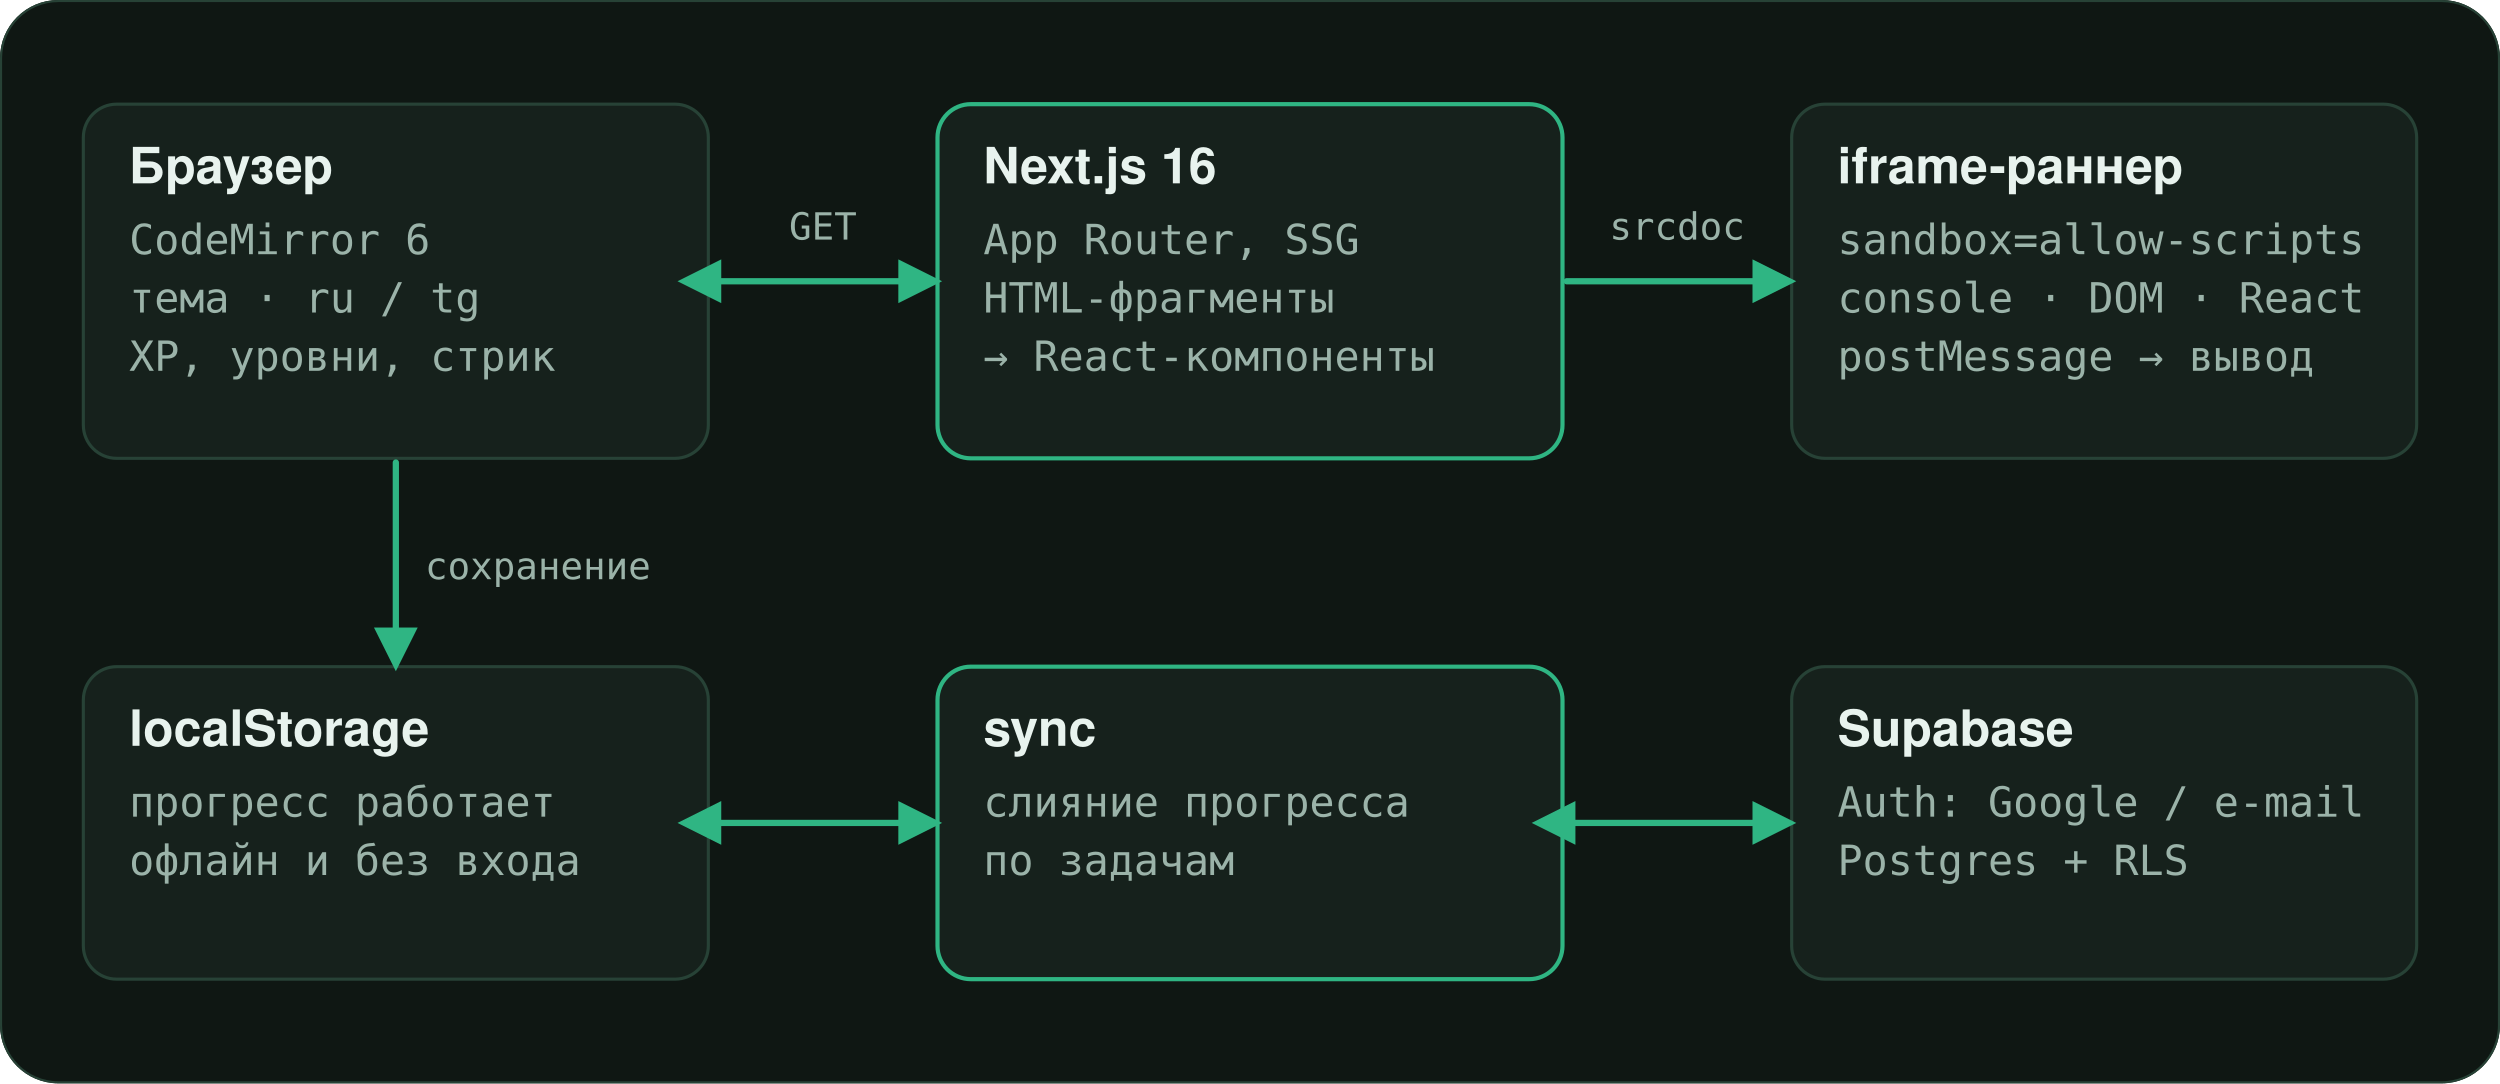
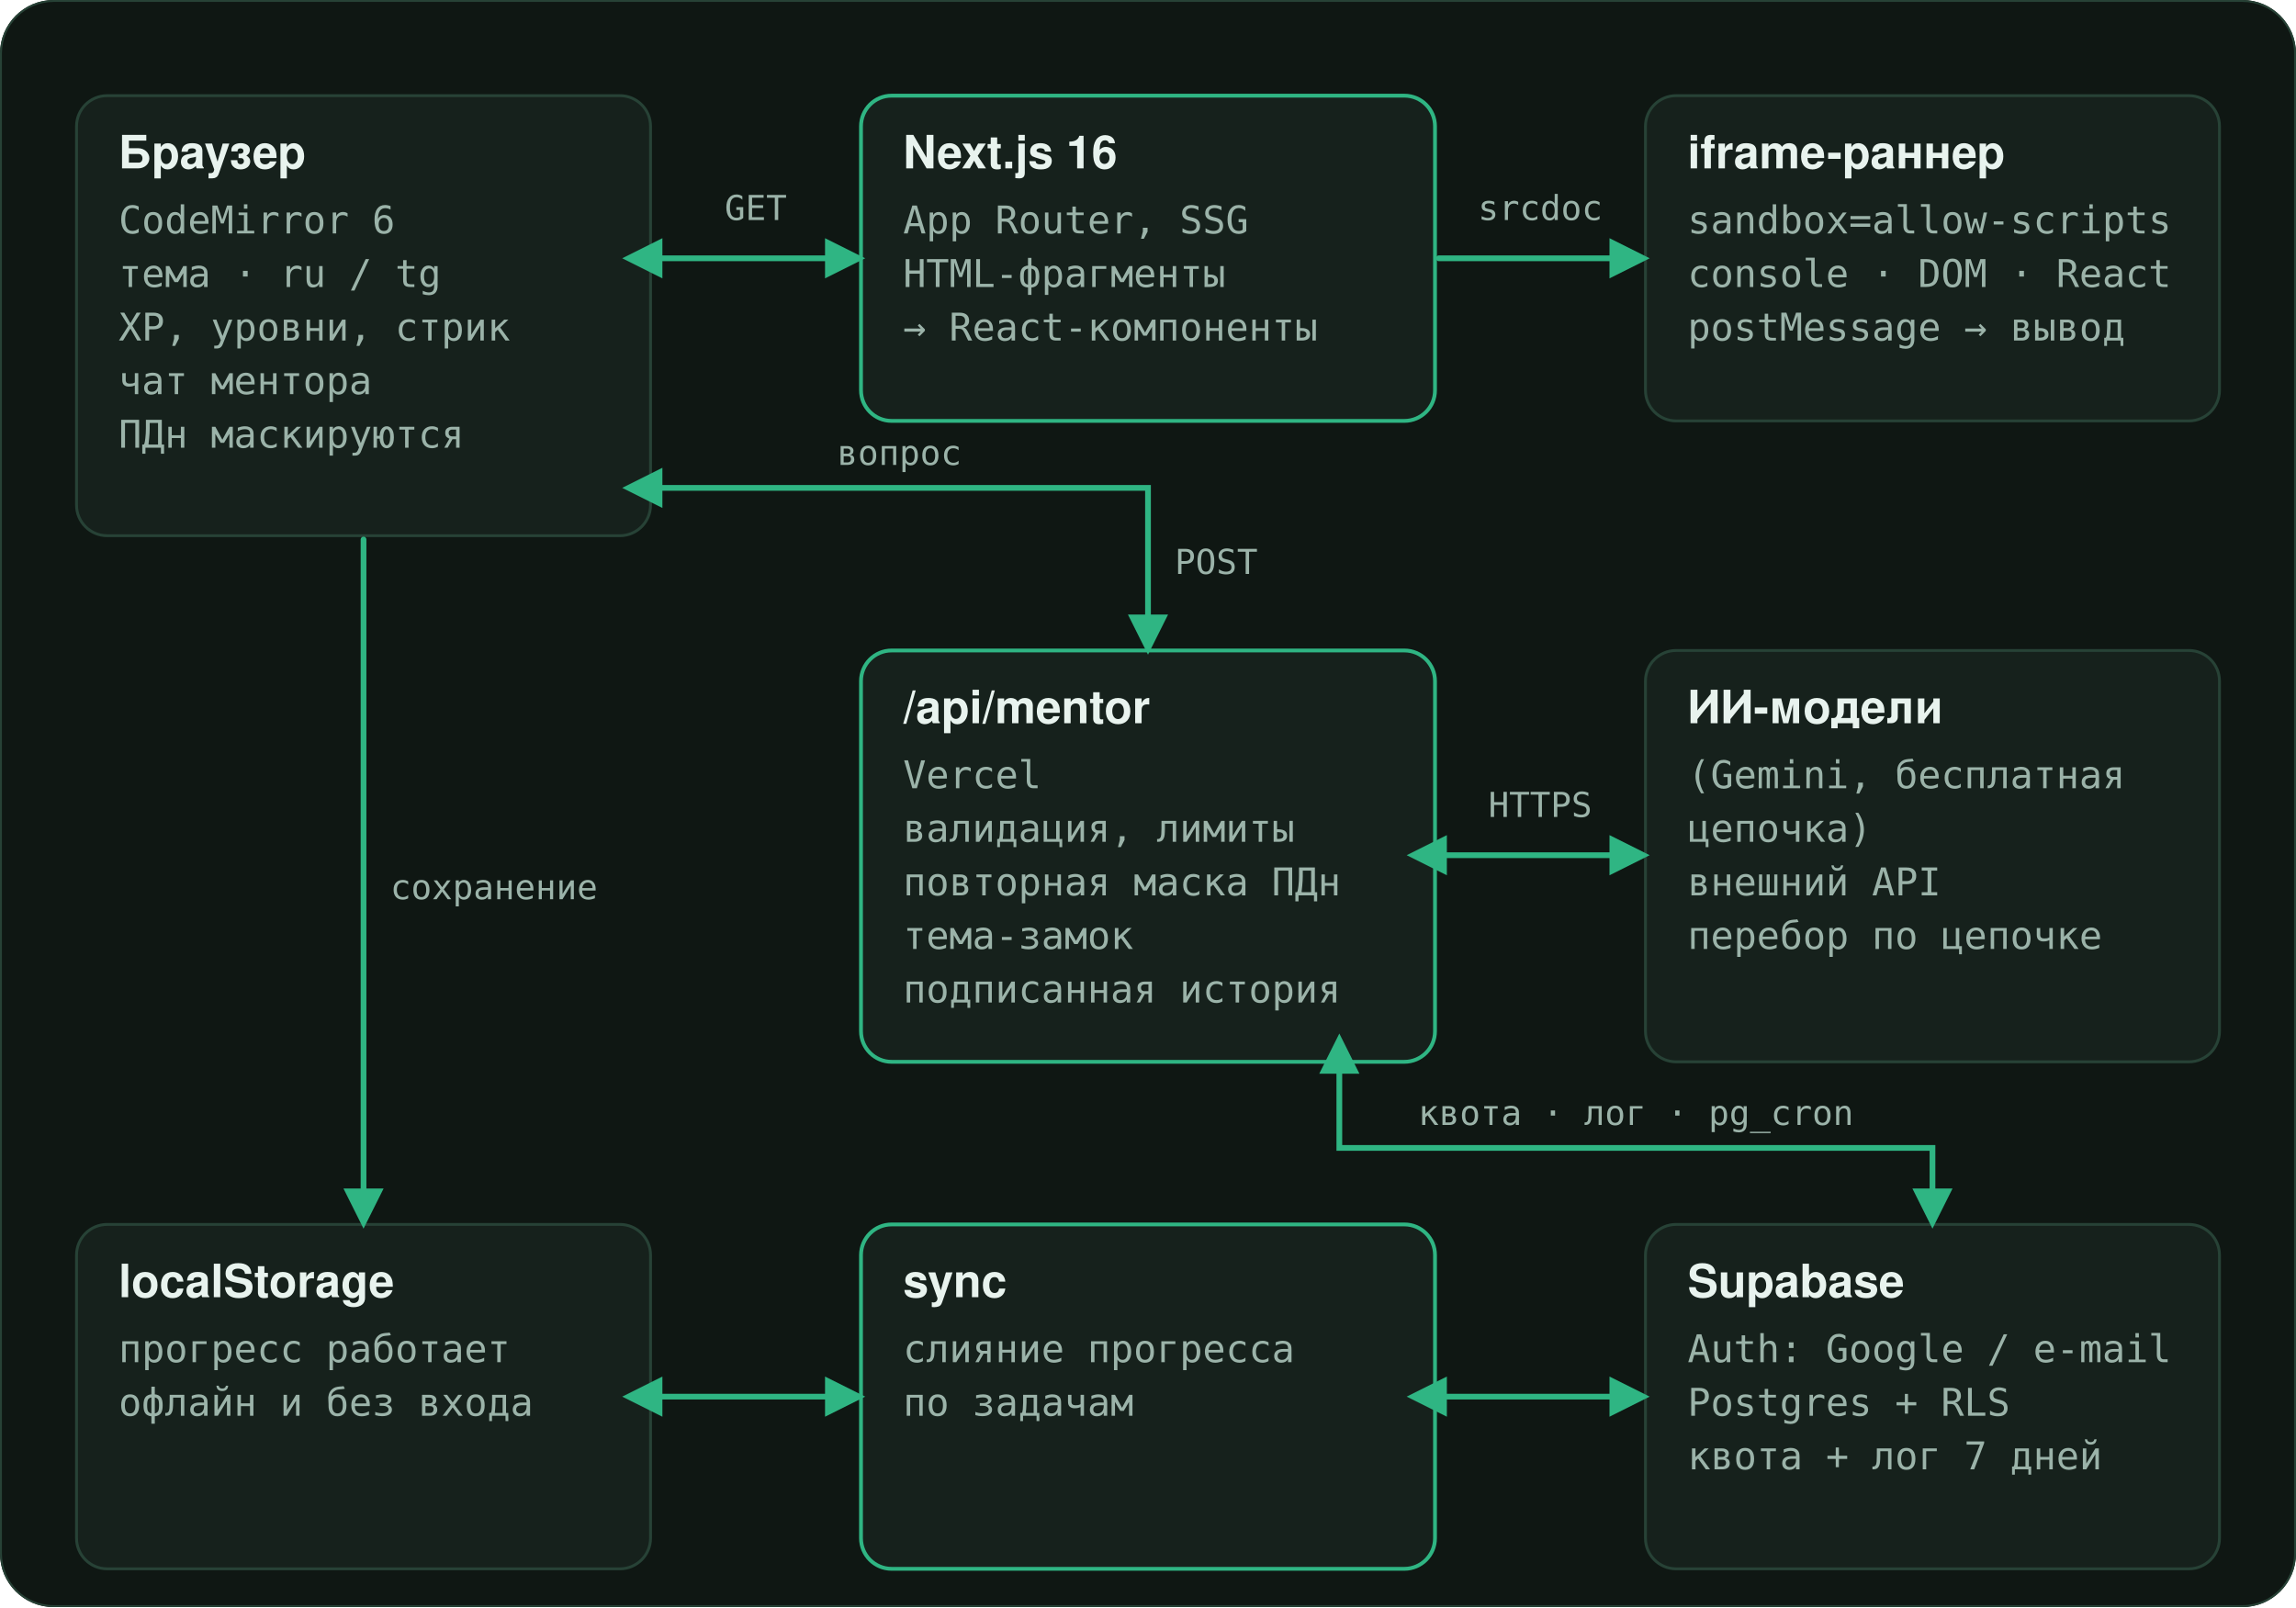
- <svg xmlns="http://www.w3.org/2000/svg" viewBox="0 0 1200 520" width="1200" height="520" role="img" aria-labelledby="t d">
+ <svg xmlns="http://www.w3.org/2000/svg" viewBox="0 0 1200 840" width="1200" height="840" role="img" aria-labelledby="t d">
  <defs>
    <marker id="ah" viewBox="0 0 10 10" refX="8" refY="5" markerWidth="7" markerHeight="7" orient="auto">
      <path d="M0 0 L10 5 L0 10 z" fill="#2fb583" />
    </marker>
    <marker id="ahs" viewBox="0 0 10 10" refX="2" refY="5" markerWidth="7" markerHeight="7" orient="auto-start-reverse">
      <path d="M0 0 L10 5 L0 10 z" fill="#2fb583" />
    </marker>
  </defs>
-   <rect width="1200" height="520" rx="28" fill="#0f1713" />
-   <rect x="0.5" y="0.5" width="1199" height="519" rx="27.5" fill="none" stroke="#274236" />
-   <rect x="40" y="50" width="300" height="170" rx="16" fill="#16211c" stroke="#274236" stroke-width="1.5" />
+   <rect width="1200" height="840" rx="28" fill="#0f1713" />
+   <rect x="0.5" y="0.5" width="1199" height="839" rx="27.5" fill="none" stroke="#274236" />
+   <rect x="40" y="50" width="300" height="230" rx="16" fill="#16211c" stroke="#274236" stroke-width="1.5" />
  <text x="62" y="88" font-family="Manrope, 'Segoe UI', -apple-system, system-ui, Helvetica, Arial, sans-serif" font-weight="800" font-size="24" fill="#e8f3ee">Браузер</text>
  <text x="62" y="122" font-family="'JetBrains Mono', ui-monospace, SFMono-Regular, Menlo, Consolas, monospace" font-size="20" fill="#9bb3a9">CodeMirror 6</text>
  <text x="62" y="150" font-family="'JetBrains Mono', ui-monospace, SFMono-Regular, Menlo, Consolas, monospace" font-size="20" fill="#9bb3a9">тема · ru / tg</text>
  <text x="62" y="178" font-family="'JetBrains Mono', ui-monospace, SFMono-Regular, Menlo, Consolas, monospace" font-size="20" fill="#9bb3a9">XP, уровни, стрик</text>
+   <text x="62" y="206" font-family="'JetBrains Mono', ui-monospace, SFMono-Regular, Menlo, Consolas, monospace" font-size="20" fill="#9bb3a9">чат ментора</text>
+   <text x="62" y="234" font-family="'JetBrains Mono', ui-monospace, SFMono-Regular, Menlo, Consolas, monospace" font-size="20" fill="#9bb3a9">ПДн маскируются</text>
  <rect x="450" y="50" width="300" height="170" rx="16" fill="#16211c" stroke="#2fb583" stroke-width="2" />
  <text x="472" y="88" font-family="Manrope, 'Segoe UI', -apple-system, system-ui, Helvetica, Arial, sans-serif" font-weight="800" font-size="24" fill="#e8f3ee">Next.js 16</text>
  <text x="472" y="122" font-family="'JetBrains Mono', ui-monospace, SFMono-Regular, Menlo, Consolas, monospace" font-size="20" fill="#9bb3a9">App Router, SSG</text>
  <text x="472" y="150" font-family="'JetBrains Mono', ui-monospace, SFMono-Regular, Menlo, Consolas, monospace" font-size="20" fill="#9bb3a9">HTML-фрагменты</text>
  <text x="472" y="178" font-family="'JetBrains Mono', ui-monospace, SFMono-Regular, Menlo, Consolas, monospace" font-size="20" fill="#9bb3a9">→ React-компоненты</text>
  <rect x="860" y="50" width="300" height="170" rx="16" fill="#16211c" stroke="#274236" stroke-width="1.5" />
  <text x="882" y="88" font-family="Manrope, 'Segoe UI', -apple-system, system-ui, Helvetica, Arial, sans-serif" font-weight="800" font-size="24" fill="#e8f3ee">iframe-раннер</text>
  <text x="882" y="122" font-family="'JetBrains Mono', ui-monospace, SFMono-Regular, Menlo, Consolas, monospace" font-size="20" fill="#9bb3a9">sandbox=allow-scripts</text>
  <text x="882" y="150" font-family="'JetBrains Mono', ui-monospace, SFMono-Regular, Menlo, Consolas, monospace" font-size="20" fill="#9bb3a9">console · DOM · React</text>
  <text x="882" y="178" font-family="'JetBrains Mono', ui-monospace, SFMono-Regular, Menlo, Consolas, monospace" font-size="20" fill="#9bb3a9">postMessage → вывод</text>
-   <path d="M342 135 L448 135" stroke="#2fb583" stroke-width="3" stroke-linecap="round" marker-end="url(#ah)" marker-start="url(#ahs)" />
-   <path d="M752 135 L858 135" stroke="#2fb583" stroke-width="3" stroke-linecap="round" marker-end="url(#ah)" />
+   <path d="M342 135 L448 135" stroke="#2fb583" stroke-width="3" stroke-linecap="round" fill="none" marker-end="url(#ah)" marker-start="url(#ahs)" />
+   <path d="M752 135 L858 135" stroke="#2fb583" stroke-width="3" stroke-linecap="round" fill="none" marker-end="url(#ah)" />
  <text x="395" y="115" text-anchor="middle" font-family="'JetBrains Mono', ui-monospace, SFMono-Regular, Menlo, Consolas, monospace" font-size="18" fill="#9bb3a9">GET</text>
  <text x="805" y="115" text-anchor="middle" font-family="'JetBrains Mono', ui-monospace, SFMono-Regular, Menlo, Consolas, monospace" font-size="18" fill="#9bb3a9">srcdoc</text>
-   <rect x="40" y="320" width="300" height="150" rx="16" fill="#16211c" stroke="#274236" stroke-width="1.5" />
-   <text x="62" y="358" font-family="Manrope, 'Segoe UI', -apple-system, system-ui, Helvetica, Arial, sans-serif" font-weight="800" font-size="24" fill="#e8f3ee">localStorage</text>
-   <text x="62" y="392" font-family="'JetBrains Mono', ui-monospace, SFMono-Regular, Menlo, Consolas, monospace" font-size="20" fill="#9bb3a9">прогресс работает</text>
-   <text x="62" y="420" font-family="'JetBrains Mono', ui-monospace, SFMono-Regular, Menlo, Consolas, monospace" font-size="20" fill="#9bb3a9">офлайн и без входа</text>
-   <rect x="450" y="320" width="300" height="150" rx="16" fill="#16211c" stroke="#2fb583" stroke-width="2" />
-   <text x="472" y="358" font-family="Manrope, 'Segoe UI', -apple-system, system-ui, Helvetica, Arial, sans-serif" font-weight="800" font-size="24" fill="#e8f3ee">sync</text>
-   <text x="472" y="392" font-family="'JetBrains Mono', ui-monospace, SFMono-Regular, Menlo, Consolas, monospace" font-size="20" fill="#9bb3a9">слияние прогресса</text>
-   <text x="472" y="420" font-family="'JetBrains Mono', ui-monospace, SFMono-Regular, Menlo, Consolas, monospace" font-size="20" fill="#9bb3a9">по задачам</text>
-   <rect x="860" y="320" width="300" height="150" rx="16" fill="#16211c" stroke="#274236" stroke-width="1.5" />
-   <text x="882" y="358" font-family="Manrope, 'Segoe UI', -apple-system, system-ui, Helvetica, Arial, sans-serif" font-weight="800" font-size="24" fill="#e8f3ee">Supabase</text>
-   <text x="882" y="392" font-family="'JetBrains Mono', ui-monospace, SFMono-Regular, Menlo, Consolas, monospace" font-size="20" fill="#9bb3a9">Auth: Google / e-mail</text>
-   <text x="882" y="420" font-family="'JetBrains Mono', ui-monospace, SFMono-Regular, Menlo, Consolas, monospace" font-size="20" fill="#9bb3a9">Postgres + RLS</text>
-   <path d="M342 395 L448 395" stroke="#2fb583" stroke-width="3" stroke-linecap="round" marker-end="url(#ah)" marker-start="url(#ahs)" />
-   <path d="M752 395 L858 395" stroke="#2fb583" stroke-width="3" stroke-linecap="round" marker-end="url(#ah)" marker-start="url(#ahs)" />
-   <path d="M190 222 L190 318" stroke="#2fb583" stroke-width="3" stroke-linecap="round" marker-end="url(#ah)" />
-   <text x="204" y="278" font-family="'JetBrains Mono', ui-monospace, SFMono-Regular, Menlo, Consolas, monospace" font-size="18" fill="#9bb3a9">сохранение</text>
+   <rect x="450" y="340" width="300" height="215" rx="16" fill="#16211c" stroke="#2fb583" stroke-width="2" />
+   <text x="472" y="378" font-family="Manrope, 'Segoe UI', -apple-system, system-ui, Helvetica, Arial, sans-serif" font-weight="800" font-size="24" fill="#e8f3ee">/api/mentor</text>
+   <text x="472" y="412" font-family="'JetBrains Mono', ui-monospace, SFMono-Regular, Menlo, Consolas, monospace" font-size="20" fill="#9bb3a9">Vercel</text>
+   <text x="472" y="440" font-family="'JetBrains Mono', ui-monospace, SFMono-Regular, Menlo, Consolas, monospace" font-size="20" fill="#9bb3a9">валидация, лимиты</text>
+   <text x="472" y="468" font-family="'JetBrains Mono', ui-monospace, SFMono-Regular, Menlo, Consolas, monospace" font-size="20" fill="#9bb3a9">повторная маска ПДн</text>
+   <text x="472" y="496" font-family="'JetBrains Mono', ui-monospace, SFMono-Regular, Menlo, Consolas, monospace" font-size="20" fill="#9bb3a9">тема-замок</text>
+   <text x="472" y="524" font-family="'JetBrains Mono', ui-monospace, SFMono-Regular, Menlo, Consolas, monospace" font-size="20" fill="#9bb3a9">подписанная история</text>
+   <rect x="860" y="340" width="300" height="215" rx="16" fill="#16211c" stroke="#274236" stroke-width="1.5" />
+   <text x="882" y="378" font-family="Manrope, 'Segoe UI', -apple-system, system-ui, Helvetica, Arial, sans-serif" font-weight="800" font-size="24" fill="#e8f3ee">ИИ-модели</text>
+   <text x="882" y="412" font-family="'JetBrains Mono', ui-monospace, SFMono-Regular, Menlo, Consolas, monospace" font-size="20" fill="#9bb3a9">(Gemini, бесплатная</text>
+   <text x="882" y="440" font-family="'JetBrains Mono', ui-monospace, SFMono-Regular, Menlo, Consolas, monospace" font-size="20" fill="#9bb3a9">цепочка)</text>
+   <text x="882" y="468" font-family="'JetBrains Mono', ui-monospace, SFMono-Regular, Menlo, Consolas, monospace" font-size="20" fill="#9bb3a9">внешний API</text>
+   <text x="882" y="496" font-family="'JetBrains Mono', ui-monospace, SFMono-Regular, Menlo, Consolas, monospace" font-size="20" fill="#9bb3a9">перебор по цепочке</text>
+   <path d="M342 255 L600 255 L600 338" stroke="#2fb583" stroke-width="3" stroke-linecap="round" fill="none" marker-end="url(#ah)" marker-start="url(#ahs)" />
+   <text x="470" y="243" text-anchor="middle" font-family="'JetBrains Mono', ui-monospace, SFMono-Regular, Menlo, Consolas, monospace" font-size="18" fill="#9bb3a9">вопрос</text>
+   <text x="614" y="300" text-anchor="start" font-family="'JetBrains Mono', ui-monospace, SFMono-Regular, Menlo, Consolas, monospace" font-size="18" fill="#9bb3a9">POST</text>
+   <path d="M752 447 L858 447" stroke="#2fb583" stroke-width="3" stroke-linecap="round" fill="none" marker-end="url(#ah)" marker-start="url(#ahs)" />
+   <text x="805" y="427" text-anchor="middle" font-family="'JetBrains Mono', ui-monospace, SFMono-Regular, Menlo, Consolas, monospace" font-size="18" fill="#9bb3a9">HTTPS</text>
+   <rect x="40" y="640" width="300" height="180" rx="16" fill="#16211c" stroke="#274236" stroke-width="1.5" />
+   <text x="62" y="678" font-family="Manrope, 'Segoe UI', -apple-system, system-ui, Helvetica, Arial, sans-serif" font-weight="800" font-size="24" fill="#e8f3ee">localStorage</text>
+   <text x="62" y="712" font-family="'JetBrains Mono', ui-monospace, SFMono-Regular, Menlo, Consolas, monospace" font-size="20" fill="#9bb3a9">прогресс работает</text>
+   <text x="62" y="740" font-family="'JetBrains Mono', ui-monospace, SFMono-Regular, Menlo, Consolas, monospace" font-size="20" fill="#9bb3a9">офлайн и без входа</text>
+   <rect x="450" y="640" width="300" height="180" rx="16" fill="#16211c" stroke="#2fb583" stroke-width="2" />
+   <text x="472" y="678" font-family="Manrope, 'Segoe UI', -apple-system, system-ui, Helvetica, Arial, sans-serif" font-weight="800" font-size="24" fill="#e8f3ee">sync</text>
+   <text x="472" y="712" font-family="'JetBrains Mono', ui-monospace, SFMono-Regular, Menlo, Consolas, monospace" font-size="20" fill="#9bb3a9">слияние прогресса</text>
+   <text x="472" y="740" font-family="'JetBrains Mono', ui-monospace, SFMono-Regular, Menlo, Consolas, monospace" font-size="20" fill="#9bb3a9">по задачам</text>
+   <rect x="860" y="640" width="300" height="180" rx="16" fill="#16211c" stroke="#274236" stroke-width="1.5" />
+   <text x="882" y="678" font-family="Manrope, 'Segoe UI', -apple-system, system-ui, Helvetica, Arial, sans-serif" font-weight="800" font-size="24" fill="#e8f3ee">Supabase</text>
+   <text x="882" y="712" font-family="'JetBrains Mono', ui-monospace, SFMono-Regular, Menlo, Consolas, monospace" font-size="20" fill="#9bb3a9">Auth: Google / e-mail</text>
+   <text x="882" y="740" font-family="'JetBrains Mono', ui-monospace, SFMono-Regular, Menlo, Consolas, monospace" font-size="20" fill="#9bb3a9">Postgres + RLS</text>
+   <text x="882" y="768" font-family="'JetBrains Mono', ui-monospace, SFMono-Regular, Menlo, Consolas, monospace" font-size="20" fill="#9bb3a9">квота + лог 7 дней</text>
+   <path d="M342 730 L448 730" stroke="#2fb583" stroke-width="3" stroke-linecap="round" fill="none" marker-end="url(#ah)" marker-start="url(#ahs)" />
+   <path d="M752 730 L858 730" stroke="#2fb583" stroke-width="3" stroke-linecap="round" fill="none" marker-end="url(#ah)" marker-start="url(#ahs)" />
+   <path d="M190 282 L190 638" stroke="#2fb583" stroke-width="3" stroke-linecap="round" fill="none" marker-end="url(#ah)" />
+   <text x="204" y="470" text-anchor="start" font-family="'JetBrains Mono', ui-monospace, SFMono-Regular, Menlo, Consolas, monospace" font-size="18" fill="#9bb3a9">сохранение</text>
+   <path d="M700 557 L700 600 L1010 600 L1010 638" stroke="#2fb583" stroke-width="3" stroke-linecap="round" fill="none" marker-end="url(#ah)" marker-start="url(#ahs)" />
+   <text x="855" y="588" text-anchor="middle" font-family="'JetBrains Mono', ui-monospace, SFMono-Regular, Menlo, Consolas, monospace" font-size="18" fill="#9bb3a9">квота · лог · pg_cron</text>
</svg>
